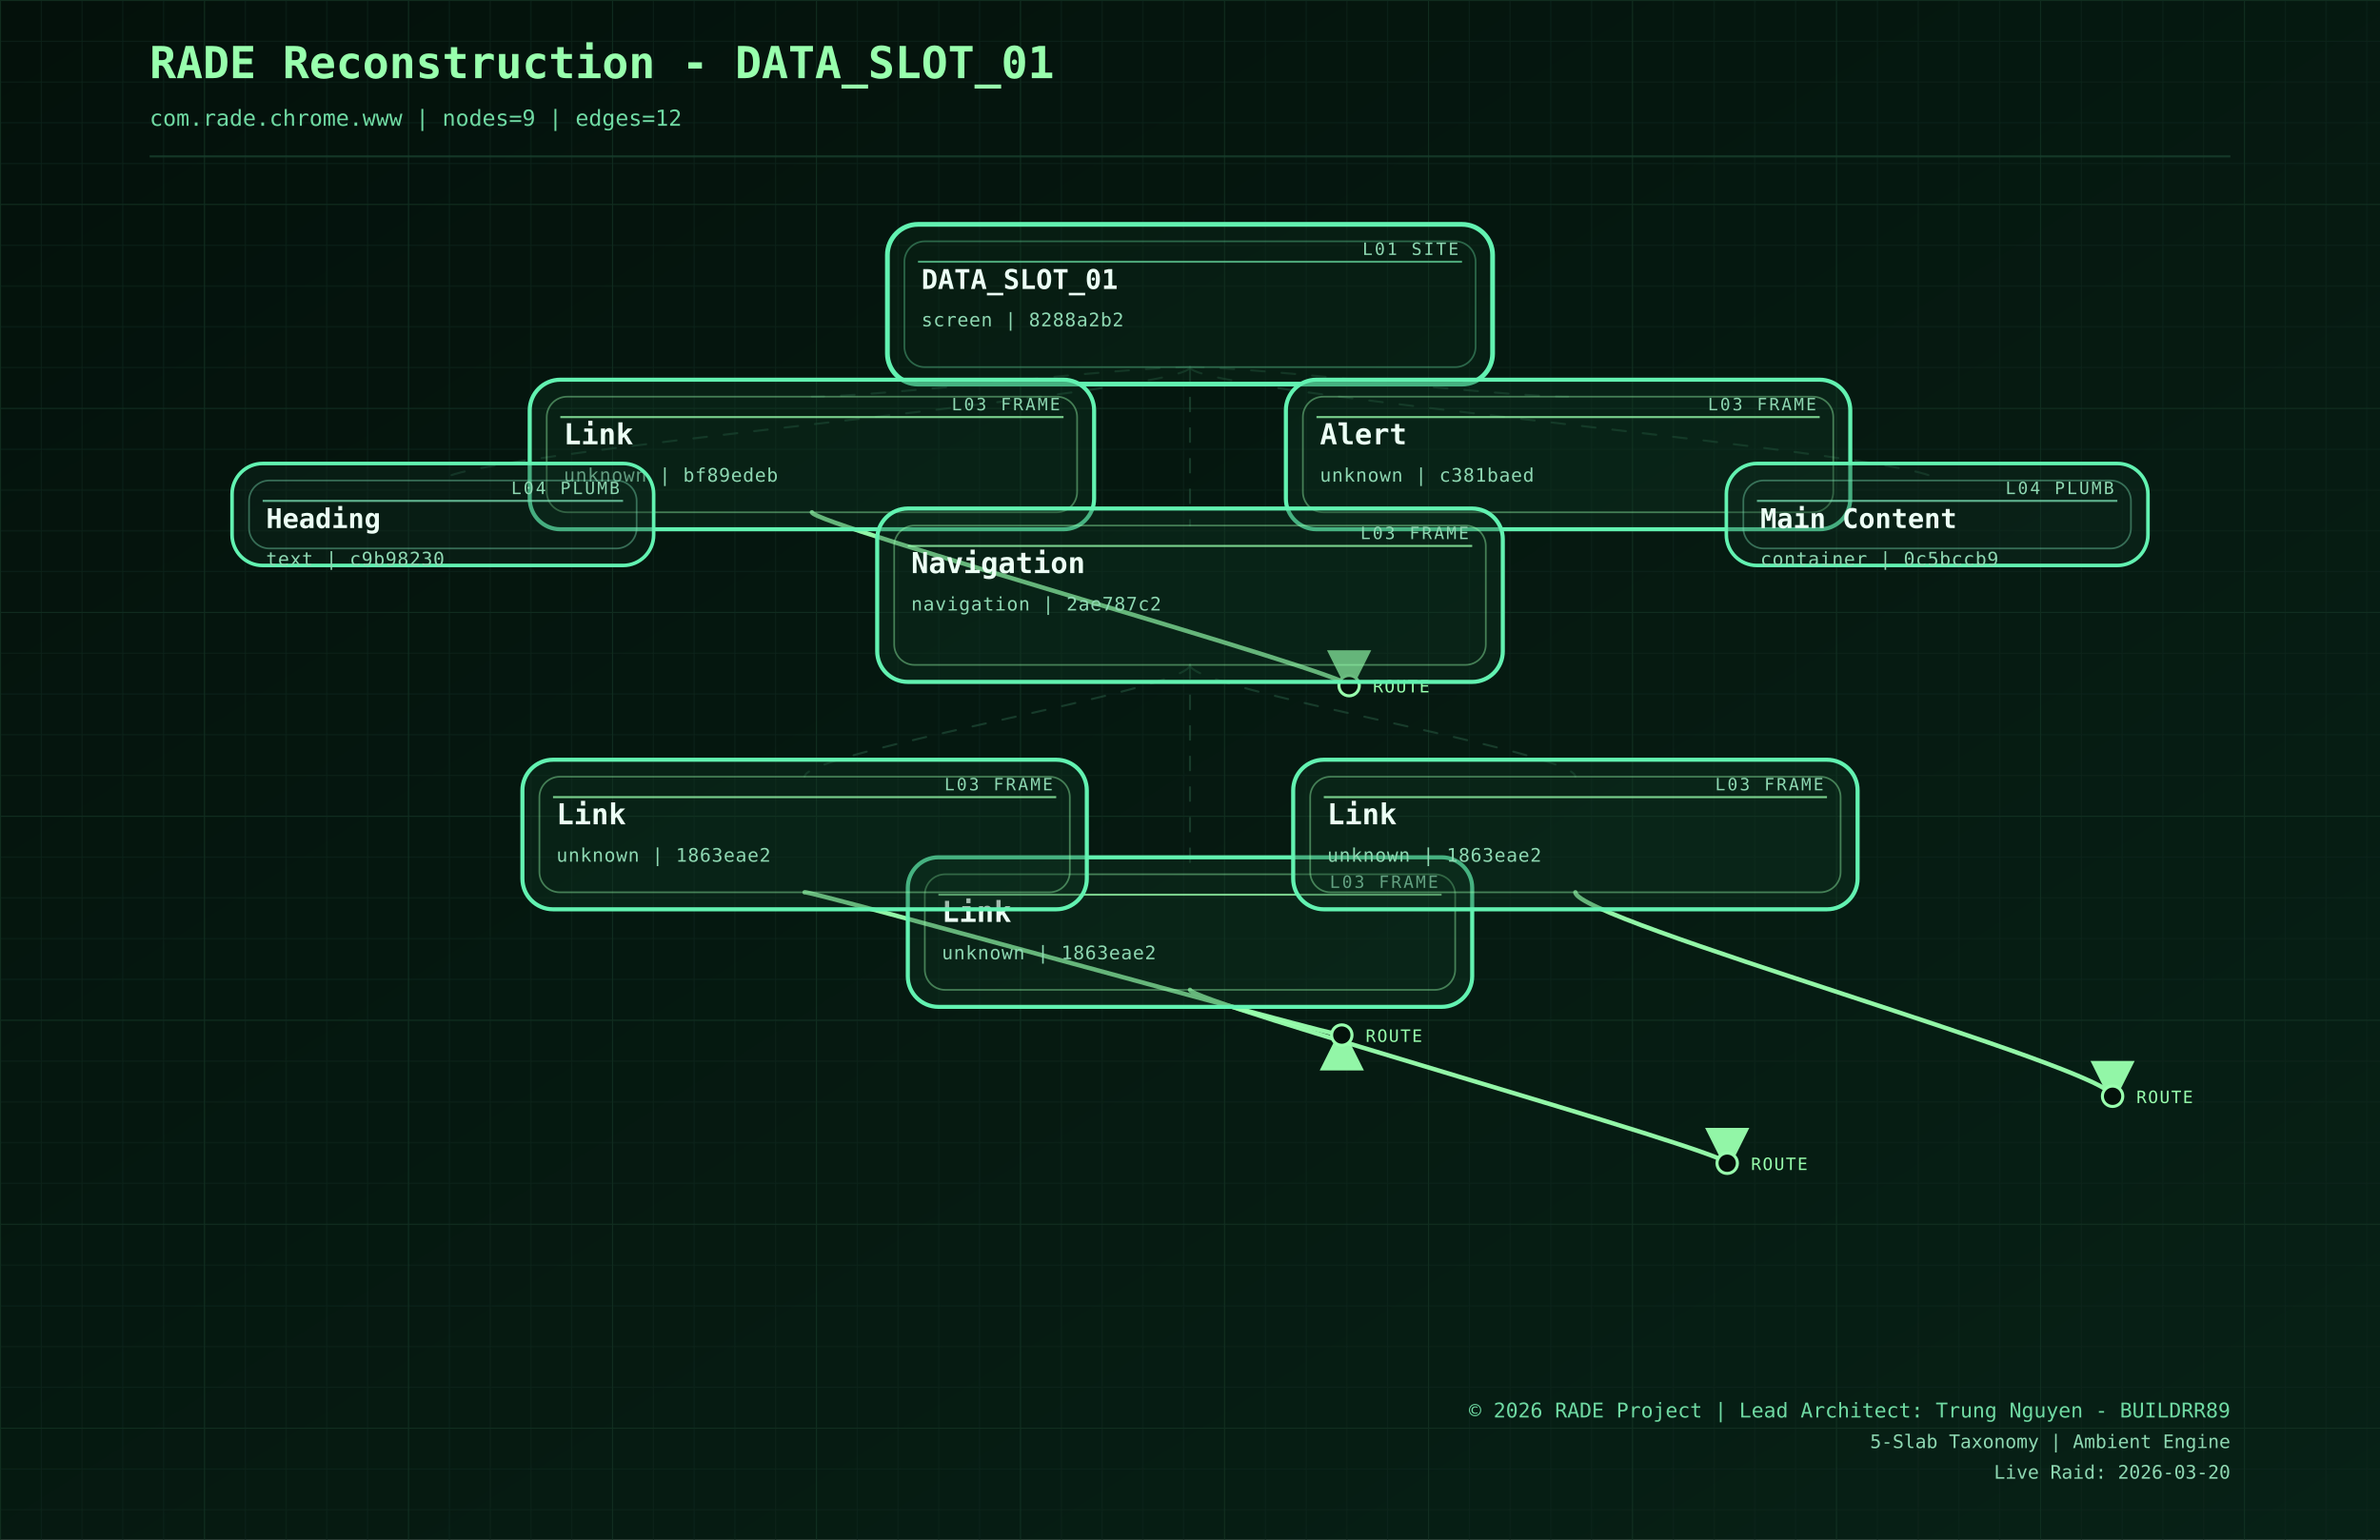
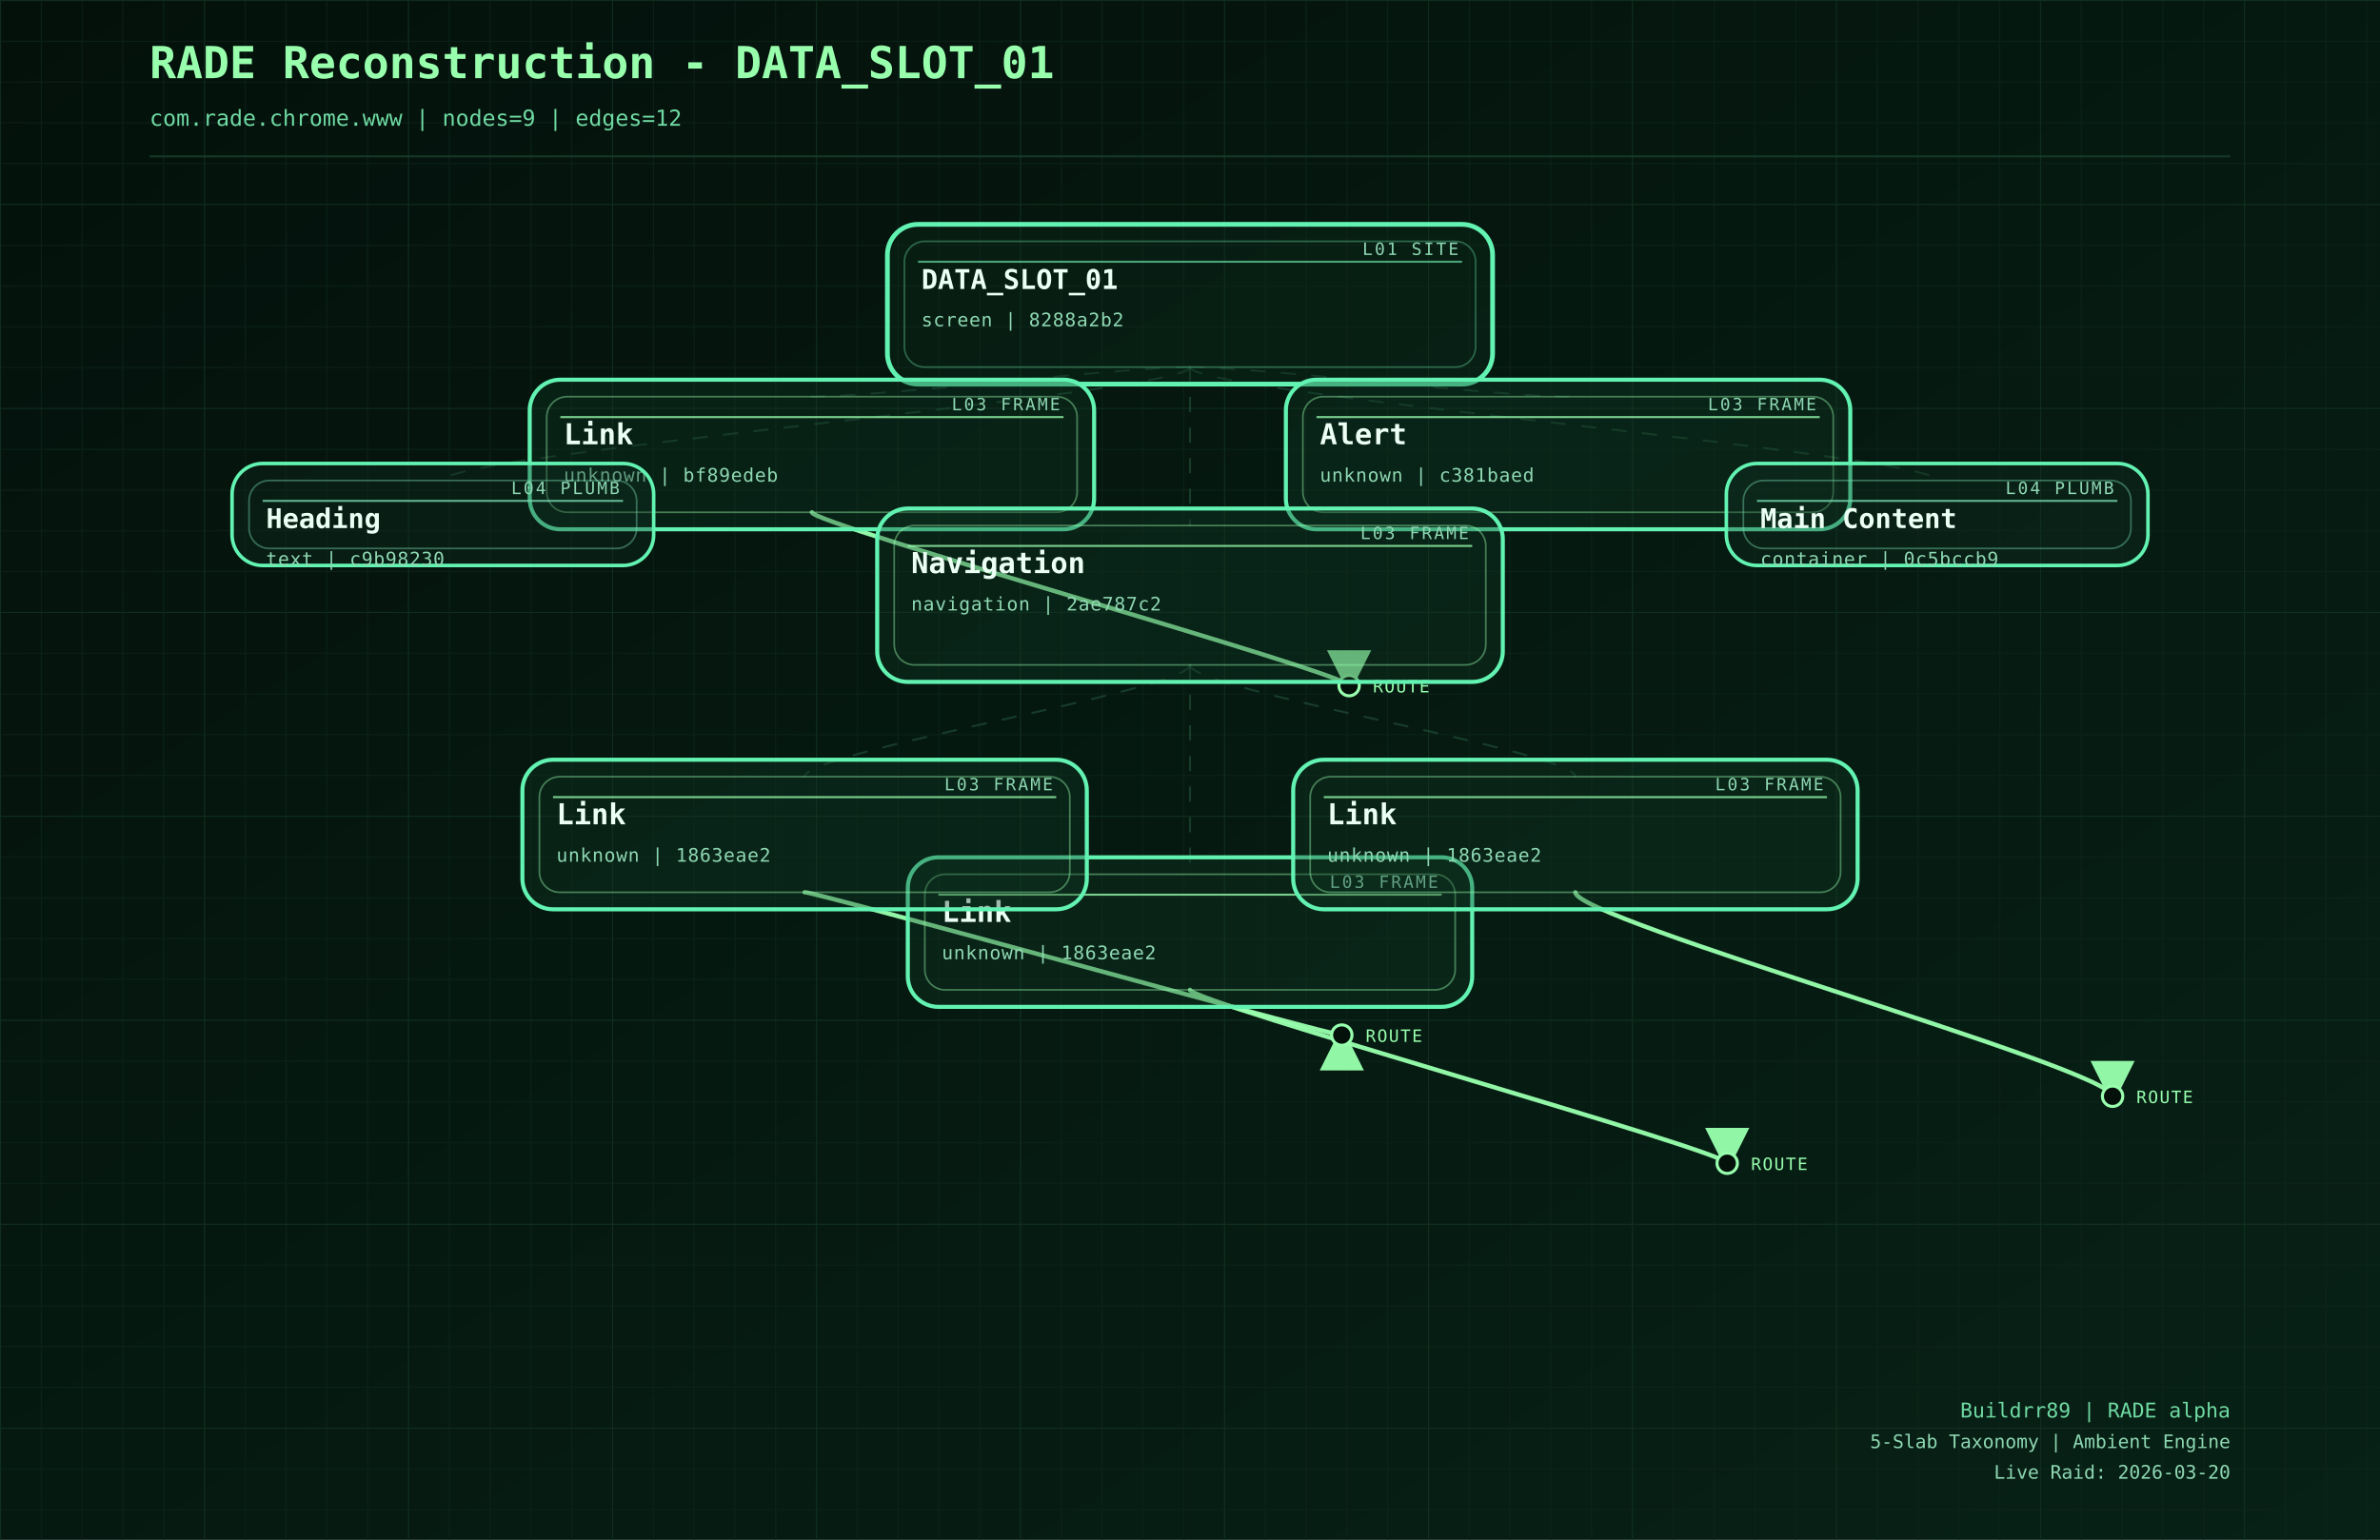
<svg xmlns="http://www.w3.org/2000/svg" viewBox="0 0 1400 906" role="img" aria-label="RADE reconstruction">
  <defs>
    <linearGradient id="bg" x1="0" x2="1" y1="0" y2="1">
      <stop offset="0%" stop-color="#04110b" />
      <stop offset="100%" stop-color="#072116" />
    </linearGradient>
    <pattern id="minor-grid" width="24" height="24" patternUnits="userSpaceOnUse">
      <path d="M 24 0 L 0 0 0 24" fill="none" stroke="#0e261c" stroke-width="1" />
    </pattern>
    <pattern id="major-grid" width="120" height="120" patternUnits="userSpaceOnUse">
      <rect width="120" height="120" fill="url(#minor-grid)" />
      <path d="M 120 0 L 0 0 0 120" fill="none" stroke="#153726" stroke-width="1.2" />
    </pattern>
    <marker id="arrow-plumbing" markerWidth="10" markerHeight="10" refX="8" refY="5" orient="auto" markerUnits="strokeWidth">
      <path d="M 0 0 L 10 5 L 0 10 z" fill="#98ffad" />
    </marker>
  </defs>
  <rect width="1400" height="906" fill="url(#bg)" />
  <g id="site-grid" data-rade-dna="construction-grid" data-slab-layer="01. OS Site (The Land)">
    <rect width="1400" height="906" fill="url(#major-grid)" opacity="0.72" />
    <rect width="1400" height="906" fill="url(#minor-grid)" opacity="0.16" />
  </g>
  <g id="drawing-header" data-rade-dna="drawing-header" data-slab-layer="02. Root (The Slab)">
    <text x="88" y="46" font-family="Menlo, SFMono-Regular, Consolas, monospace" font-size="26" fill="#98ffad" font-weight="700">RADE Reconstruction - DATA_SLOT_01</text>
    <text x="88" y="74" font-family="Menlo, SFMono-Regular, Consolas, monospace" font-size="13" fill="#6fdaa3">com.rade.chrome.www | nodes=9 | edges=12</text>
    <line x1="88" y1="92" x2="1312" y2="92" stroke="#173d2b" stroke-width="1.2" opacity="0.85" />
  </g>
  <g id="containment-edges" data-rade-dna="edges|containment" data-slab-layer="02. Root (The Slab)">
    <g id="edge-000" data-rade-dna="containment|contains|none" data-slab-layer="02. Root (The Slab)">
      <path d="M 700.0 216.0 C 658.0 216.0, 519.6 233.4, 477.6 233.4" fill="none" stroke="#24553e" stroke-width="1.2" opacity="0.58" stroke-linecap="round" stroke-dasharray="8 10" />
    </g>
    <g id="edge-002" data-rade-dna="containment|contains|none" data-slab-layer="02. Root (The Slab)">
      <path d="M 700.0 216.0 C 742.0 216.0, 880.4 233.4, 922.4 233.4" fill="none" stroke="#24553e" stroke-width="1.2" opacity="0.58" stroke-linecap="round" stroke-dasharray="8 10" />
    </g>
    <g id="edge-003" data-rade-dna="containment|contains|none" data-slab-layer="02. Root (The Slab)">
      <path d="M 700.0 216.0 C 700.0 231.4, 260.5 267.4, 260.5 282.7" fill="none" stroke="#24553e" stroke-width="1.2" opacity="0.58" stroke-linecap="round" stroke-dasharray="8 10" />
    </g>
    <g id="edge-004" data-rade-dna="containment|contains|none" data-slab-layer="02. Root (The Slab)">
      <path d="M 700.0 216.0 C 700.0 231.4, 1139.5 267.4, 1139.5 282.7" fill="none" stroke="#24553e" stroke-width="1.2" opacity="0.58" stroke-linecap="round" stroke-dasharray="8 10" />
    </g>
    <g id="edge-005" data-rade-dna="containment|contains|none" data-slab-layer="02. Root (The Slab)">
      <path d="M 700.0 216.0 C 700.0 244.6, 700.0 280.6, 700.0 309.2" fill="none" stroke="#24553e" stroke-width="1.2" opacity="0.58" stroke-linecap="round" stroke-dasharray="8 10" />
    </g>
    <g id="edge-006" data-rade-dna="containment|contains|none" data-slab-layer="02. Root (The Slab)">
      <path d="M 700.0 391.2 C 700.0 434.8, 700.0 470.8, 700.0 514.4" fill="none" stroke="#24553e" stroke-width="1.2" opacity="0.58" stroke-linecap="round" stroke-dasharray="8 10" />
    </g>
    <g id="edge-008" data-rade-dna="containment|contains|none" data-slab-layer="02. Root (The Slab)">
      <path d="M 700.0 391.2 C 700.0 406.1, 473.3 442.1, 473.3 457.0" fill="none" stroke="#24553e" stroke-width="1.2" opacity="0.58" stroke-linecap="round" stroke-dasharray="8 10" />
    </g>
    <g id="edge-010" data-rade-dna="containment|contains|none" data-slab-layer="02. Root (The Slab)">
      <path d="M 700.0 391.2 C 700.0 406.1, 926.7 442.1, 926.7 457.0" fill="none" stroke="#24553e" stroke-width="1.2" opacity="0.58" stroke-linecap="round" stroke-dasharray="8 10" />
    </g>
  </g>
  <g id="plumbing-edges" data-rade-dna="edges|plumbing" data-slab-layer="04. Links/Events (Wires &amp; Plumbing)">
    <g id="edge-001" data-rade-dna="plumbing|routes_to|route" data-slab-layer="04. Links/Events (Wires &amp; Plumbing)">
      <path d="M 477.6 301.4 C 477.6 308.4, 793.6 396.4, 793.6 403.4" fill="none" stroke="#98ffad" stroke-width="2.6" opacity="0.96" stroke-linecap="round" marker-end="url(#arrow-plumbing)" />
      <circle cx="793.6" cy="403.4" r="6" fill="#04110b" stroke="#98ffad" stroke-width="1.8" />
      <text x="807.6" y="407.4" font-family="Menlo, SFMono-Regular, Consolas, monospace" font-size="10" fill="#98ffad" letter-spacing="0.8">ROUTE</text>
    </g>
    <g id="edge-007" data-rade-dna="plumbing|routes_to|route" data-slab-layer="04. Links/Events (Wires &amp; Plumbing)">
      <path d="M 700.0 582.4 C 700.0 589.4, 1016.0 677.4, 1016.0 684.4" fill="none" stroke="#98ffad" stroke-width="2.6" opacity="0.96" stroke-linecap="round" marker-end="url(#arrow-plumbing)" />
      <circle cx="1016.0" cy="684.4" r="6" fill="#04110b" stroke="#98ffad" stroke-width="1.8" />
      <text x="1030.0" y="688.4" font-family="Menlo, SFMono-Regular, Consolas, monospace" font-size="10" fill="#98ffad" letter-spacing="0.8">ROUTE</text>
    </g>
    <g id="edge-009" data-rade-dna="plumbing|routes_to|route" data-slab-layer="04. Links/Events (Wires &amp; Plumbing)">
      <path d="M 473.3 525.0 C 473.3 523.0, 789.3 611.0, 789.3 609.0" fill="none" stroke="#98ffad" stroke-width="2.6" opacity="0.96" stroke-linecap="round" marker-end="url(#arrow-plumbing)" />
      <circle cx="789.3" cy="609.0" r="6" fill="#04110b" stroke="#98ffad" stroke-width="1.8" />
      <text x="803.3" y="613.0" font-family="Menlo, SFMono-Regular, Consolas, monospace" font-size="10" fill="#98ffad" letter-spacing="0.8">ROUTE</text>
    </g>
    <g id="edge-011" data-rade-dna="plumbing|routes_to|route" data-slab-layer="04. Links/Events (Wires &amp; Plumbing)">
      <path d="M 926.7 525.0 C 926.7 541.0, 1242.7 629.0, 1242.7 645.0" fill="none" stroke="#98ffad" stroke-width="2.6" opacity="0.96" stroke-linecap="round" marker-end="url(#arrow-plumbing)" />
      <circle cx="1242.7" cy="645.0" r="6" fill="#04110b" stroke="#98ffad" stroke-width="1.8" />
      <text x="1256.7" y="649.0" font-family="Menlo, SFMono-Regular, Consolas, monospace" font-size="10" fill="#98ffad" letter-spacing="0.8">ROUTE</text>
    </g>
  </g>
  <g id="nodes-01-os-site-the-land" data-rade-dna="nodes|01-os-site-the-land" data-slab-layer="01. OS Site (The Land)">
    <g id="DATA_SLOT_03" data-order="0" data-rade-dna="component|node|8c1073cf|screen" data-slab-layer="01. OS Site (The Land)">
      <rect x="522.0" y="132.0" width="356.0" height="94.0" rx="18" ry="18" fill="#0d2c1d" fill-opacity="0.34" stroke="#62f2b1" stroke-width="2.8" />
      <rect x="532.0" y="142.0" width="336.0" height="74.0" rx="12" ry="12" fill="none" stroke="#5ecb94" stroke-width="1" opacity="0.42" />
      <line x1="540.0" y1="154.0" x2="860.0" y2="154.0" stroke="#5ecb94" stroke-width="1.2" opacity="0.78" />
      <text x="858.0" y="150.0" text-anchor="end" font-family="Menlo, SFMono-Regular, Consolas, monospace" font-size="10" fill="#8ed8b2" letter-spacing="1.2">L01 SITE</text>
      <text x="542.0" y="170.0" font-family="Menlo, SFMono-Regular, Consolas, monospace" font-size="16.0" fill="#ecfff5" font-weight="700">DATA_SLOT_01</text>
      <text x="542.0" y="192.0" font-family="Menlo, SFMono-Regular, Consolas, monospace" font-size="11" fill="#8ed8b2" letter-spacing="0.4">screen | 8288a2b2</text>
    </g>
  </g>
  <g id="nodes-03-containers-the-frame" data-rade-dna="nodes|03-containers-the-frame" data-slab-layer="03. Containers (The Frame)">
    <g id="DATA_SLOT_05" data-order="1" data-rade-dna="plumbing|node|1cc251b3|unknown" data-slab-layer="03. Containers (The Frame)">
      <rect x="311.6" y="223.4" width="332.0" height="88.0" rx="18" ry="18" fill="#103a26" fill-opacity="0.34" stroke="#62f2b1" stroke-width="2.4" />
      <rect x="321.6" y="233.4" width="312.0" height="68.0" rx="12" ry="12" fill="none" stroke="#98ffad" stroke-width="1" opacity="0.42" />
      <line x1="329.6" y1="245.4" x2="625.6" y2="245.4" stroke="#98ffad" stroke-width="1.2" opacity="0.78" />
      <text x="623.6" y="241.4" text-anchor="end" font-family="Menlo, SFMono-Regular, Consolas, monospace" font-size="10" fill="#8ed8b2" letter-spacing="1.2">L03 FRAME</text>
      <text x="331.6" y="261.4" font-family="Menlo, SFMono-Regular, Consolas, monospace" font-size="17.0" fill="#ecfff5" font-weight="700">Link</text>
      <text x="331.6" y="283.4" font-family="Menlo, SFMono-Regular, Consolas, monospace" font-size="11" fill="#8ed8b2" letter-spacing="0.4">unknown | bf89edeb</text>
    </g>
    <g id="www-surface#c397ee59" data-order="2" data-rade-dna="component|node|5f481cd9|unknown" data-slab-layer="03. Containers (The Frame)">
      <rect x="756.4" y="223.4" width="332.0" height="88.0" rx="18" ry="18" fill="#103a26" fill-opacity="0.34" stroke="#62f2b1" stroke-width="2.4" />
      <rect x="766.4" y="233.4" width="312.0" height="68.0" rx="12" ry="12" fill="none" stroke="#98ffad" stroke-width="1" opacity="0.42" />
      <line x1="774.4" y1="245.4" x2="1070.4" y2="245.4" stroke="#98ffad" stroke-width="1.2" opacity="0.78" />
      <text x="1068.4" y="241.4" text-anchor="end" font-family="Menlo, SFMono-Regular, Consolas, monospace" font-size="10" fill="#8ed8b2" letter-spacing="1.2">L03 FRAME</text>
      <text x="776.4" y="261.4" font-family="Menlo, SFMono-Regular, Consolas, monospace" font-size="17.0" fill="#ecfff5" font-weight="700">Alert</text>
      <text x="776.4" y="283.4" font-family="Menlo, SFMono-Regular, Consolas, monospace" font-size="11" fill="#8ed8b2" letter-spacing="0.4">unknown | c381baed</text>
    </g>
    <g id="www-surface#7cc60bd7" data-order="5" data-rade-dna="frame|container|32943a03|navigation" data-slab-layer="03. Containers (The Frame)">
      <rect x="516.0" y="299.2" width="368.0" height="102.0" rx="18" ry="18" fill="#103a26" fill-opacity="0.34" stroke="#62f2b1" stroke-width="2.4" />
      <rect x="526.0" y="309.2" width="348.0" height="82.0" rx="12" ry="12" fill="none" stroke="#98ffad" stroke-width="1" opacity="0.42" />
      <line x1="534.0" y1="321.2" x2="866.0" y2="321.2" stroke="#98ffad" stroke-width="1.2" opacity="0.78" />
      <text x="864.0" y="317.2" text-anchor="end" font-family="Menlo, SFMono-Regular, Consolas, monospace" font-size="10" fill="#8ed8b2" letter-spacing="1.2">L03 FRAME</text>
      <text x="536.0" y="337.2" font-family="Menlo, SFMono-Regular, Consolas, monospace" font-size="17.0" fill="#ecfff5" font-weight="700">Navigation</text>
      <text x="536.0" y="359.2" font-family="Menlo, SFMono-Regular, Consolas, monospace" font-size="11" fill="#8ed8b2" letter-spacing="0.4">navigation | 2ae787c2</text>
    </g>
    <g id="www-surface#eb56650c" data-order="6" data-rade-dna="plumbing|node|1cc251b3|unknown" data-slab-layer="03. Containers (The Frame)">
      <rect x="534.0" y="504.4" width="332.0" height="88.0" rx="18" ry="18" fill="#103a26" fill-opacity="0.34" stroke="#62f2b1" stroke-width="2.4" />
      <rect x="544.0" y="514.4" width="312.0" height="68.0" rx="12" ry="12" fill="none" stroke="#98ffad" stroke-width="1" opacity="0.42" />
      <line x1="552.0" y1="526.4" x2="848.0" y2="526.4" stroke="#98ffad" stroke-width="1.2" opacity="0.78" />
      <text x="846.0" y="522.4" text-anchor="end" font-family="Menlo, SFMono-Regular, Consolas, monospace" font-size="10" fill="#8ed8b2" letter-spacing="1.2">L03 FRAME</text>
      <text x="554.0" y="542.4" font-family="Menlo, SFMono-Regular, Consolas, monospace" font-size="17.0" fill="#ecfff5" font-weight="700">Link</text>
      <text x="554.0" y="564.4" font-family="Menlo, SFMono-Regular, Consolas, monospace" font-size="11" fill="#8ed8b2" letter-spacing="0.4">unknown | 1863eae2</text>
    </g>
    <g id="www-surface#7eadc856" data-order="7" data-rade-dna="plumbing|node|1cc251b3|unknown" data-slab-layer="03. Containers (The Frame)">
      <rect x="307.3" y="447.0" width="332.0" height="88.0" rx="18" ry="18" fill="#103a26" fill-opacity="0.34" stroke="#62f2b1" stroke-width="2.4" />
      <rect x="317.3" y="457.0" width="312.0" height="68.0" rx="12" ry="12" fill="none" stroke="#98ffad" stroke-width="1" opacity="0.42" />
      <line x1="325.3" y1="469.0" x2="621.3" y2="469.0" stroke="#98ffad" stroke-width="1.2" opacity="0.78" />
      <text x="619.3" y="465.0" text-anchor="end" font-family="Menlo, SFMono-Regular, Consolas, monospace" font-size="10" fill="#8ed8b2" letter-spacing="1.2">L03 FRAME</text>
      <text x="327.3" y="485.0" font-family="Menlo, SFMono-Regular, Consolas, monospace" font-size="17.0" fill="#ecfff5" font-weight="700">Link</text>
      <text x="327.3" y="507.0" font-family="Menlo, SFMono-Regular, Consolas, monospace" font-size="11" fill="#8ed8b2" letter-spacing="0.4">unknown | 1863eae2</text>
    </g>
    <g id="www-surface#6c5c9f85" data-order="8" data-rade-dna="plumbing|node|1cc251b3|unknown" data-slab-layer="03. Containers (The Frame)">
      <rect x="760.7" y="447.0" width="332.0" height="88.0" rx="18" ry="18" fill="#103a26" fill-opacity="0.34" stroke="#62f2b1" stroke-width="2.4" />
      <rect x="770.7" y="457.0" width="312.0" height="68.0" rx="12" ry="12" fill="none" stroke="#98ffad" stroke-width="1" opacity="0.42" />
      <line x1="778.7" y1="469.0" x2="1074.7" y2="469.0" stroke="#98ffad" stroke-width="1.2" opacity="0.78" />
      <text x="1072.7" y="465.0" text-anchor="end" font-family="Menlo, SFMono-Regular, Consolas, monospace" font-size="10" fill="#8ed8b2" letter-spacing="1.2">L03 FRAME</text>
      <text x="780.7" y="485.0" font-family="Menlo, SFMono-Regular, Consolas, monospace" font-size="17.0" fill="#ecfff5" font-weight="700">Link</text>
      <text x="780.7" y="507.0" font-family="Menlo, SFMono-Regular, Consolas, monospace" font-size="11" fill="#8ed8b2" letter-spacing="0.4">unknown | 1863eae2</text>
    </g>
  </g>
  <g id="nodes-04-links-events-wires-plumbing" data-rade-dna="nodes|04-links-events-wires-plumbing" data-slab-layer="04. Links/Events (Wires &amp; Plumbing)">
    <g id="www-surface#c84ac471" data-order="3" data-rade-dna="component|node|e74ecab6|text" data-slab-layer="04. Links/Events (Wires &amp; Plumbing)">
      <rect x="136.5" y="272.7" width="248.0" height="60.0" rx="18" ry="18" fill="#0f2d22" fill-opacity="0.34" stroke="#62f2b1" stroke-width="2.1" />
      <rect x="146.5" y="282.7" width="228.0" height="40.0" rx="12" ry="12" fill="none" stroke="#77dcb1" stroke-width="1" opacity="0.42" />
      <line x1="154.5" y1="294.7" x2="366.5" y2="294.7" stroke="#77dcb1" stroke-width="1.2" opacity="0.78" />
      <text x="364.5" y="290.7" text-anchor="end" font-family="Menlo, SFMono-Regular, Consolas, monospace" font-size="10" fill="#8ed8b2" letter-spacing="1.2">L04 PLUMB</text>
      <text x="156.5" y="310.7" font-family="Menlo, SFMono-Regular, Consolas, monospace" font-size="16.0" fill="#ecfff5" font-weight="700">Heading</text>
      <text x="156.5" y="332.7" font-family="Menlo, SFMono-Regular, Consolas, monospace" font-size="11" fill="#8ed8b2" letter-spacing="0.4">text | c9b98230</text>
    </g>
    <g id="www-surface#521eb363" data-order="4" data-rade-dna="component|node|0c46d1da|container" data-slab-layer="04. Links/Events (Wires &amp; Plumbing)">
      <rect x="1015.5" y="272.7" width="248.0" height="60.0" rx="18" ry="18" fill="#0f2d22" fill-opacity="0.34" stroke="#62f2b1" stroke-width="2.1" />
      <rect x="1025.5" y="282.7" width="228.0" height="40.0" rx="12" ry="12" fill="none" stroke="#77dcb1" stroke-width="1" opacity="0.42" />
      <line x1="1033.5" y1="294.7" x2="1245.5" y2="294.7" stroke="#77dcb1" stroke-width="1.2" opacity="0.78" />
      <text x="1243.5" y="290.7" text-anchor="end" font-family="Menlo, SFMono-Regular, Consolas, monospace" font-size="10" fill="#8ed8b2" letter-spacing="1.2">L04 PLUMB</text>
      <text x="1035.5" y="310.7" font-family="Menlo, SFMono-Regular, Consolas, monospace" font-size="16.0" fill="#ecfff5" font-weight="700">Main Content</text>
      <text x="1035.5" y="332.7" font-family="Menlo, SFMono-Regular, Consolas, monospace" font-size="11" fill="#8ed8b2" letter-spacing="0.4">container | 0c5bccb9</text>
    </g>
  </g>
  <g id="rade-legal" data-rade-dna="rade-legal" data-slab-layer="02. Root (The Slab)">
-     <text x="1312" y="834" text-anchor="end" font-family="Menlo, SFMono-Regular, Consolas, monospace" font-size="12" fill="#6fdaa3">© 2026 RADE Project | Lead Architect: Trung Nguyen - BUILDRR89</text>
+     <text x="1312" y="834" text-anchor="end" font-family="Menlo, SFMono-Regular, Consolas, monospace" font-size="12" fill="#6fdaa3">Buildrr89 | RADE alpha</text>
    <text x="1312" y="852" text-anchor="end" font-family="Menlo, SFMono-Regular, Consolas, monospace" font-size="11" fill="#8ed8b2">5-Slab Taxonomy | Ambient Engine</text>
    <text x="1312" y="870" text-anchor="end" font-family="Menlo, SFMono-Regular, Consolas, monospace" font-size="11" fill="#8ed8b2">Live Raid: 2026-03-20</text>
  </g>
</svg>
